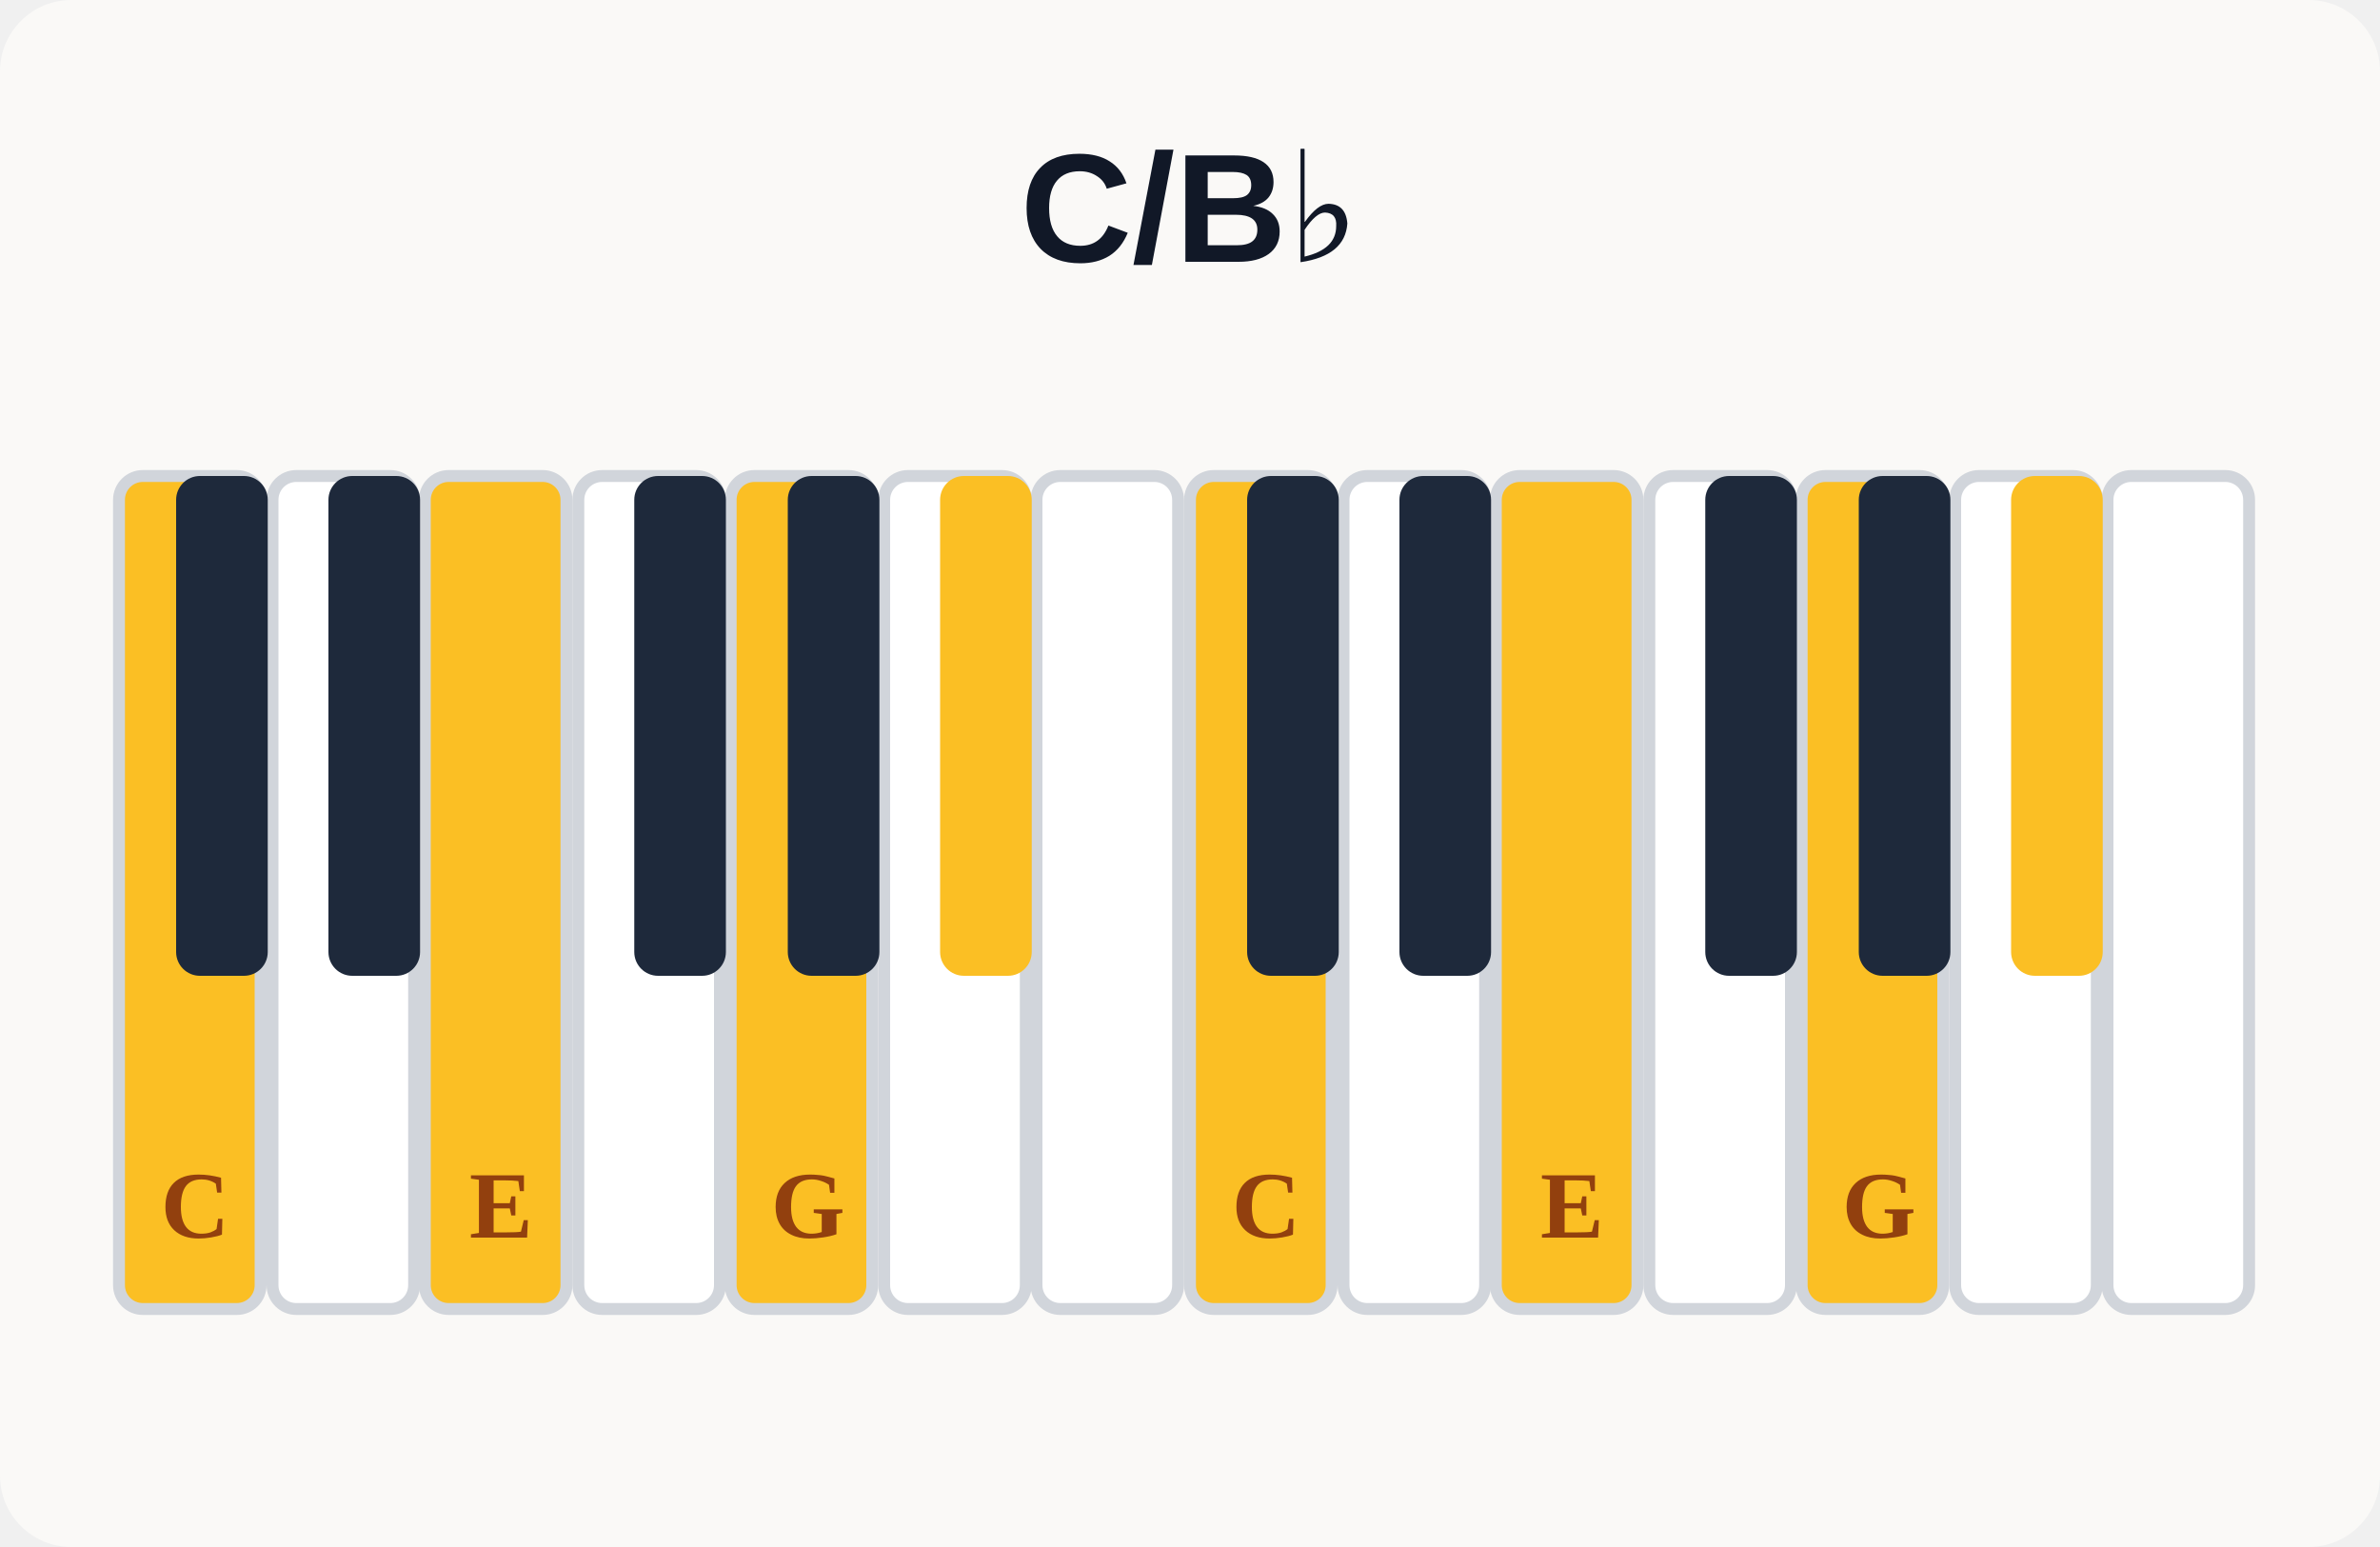
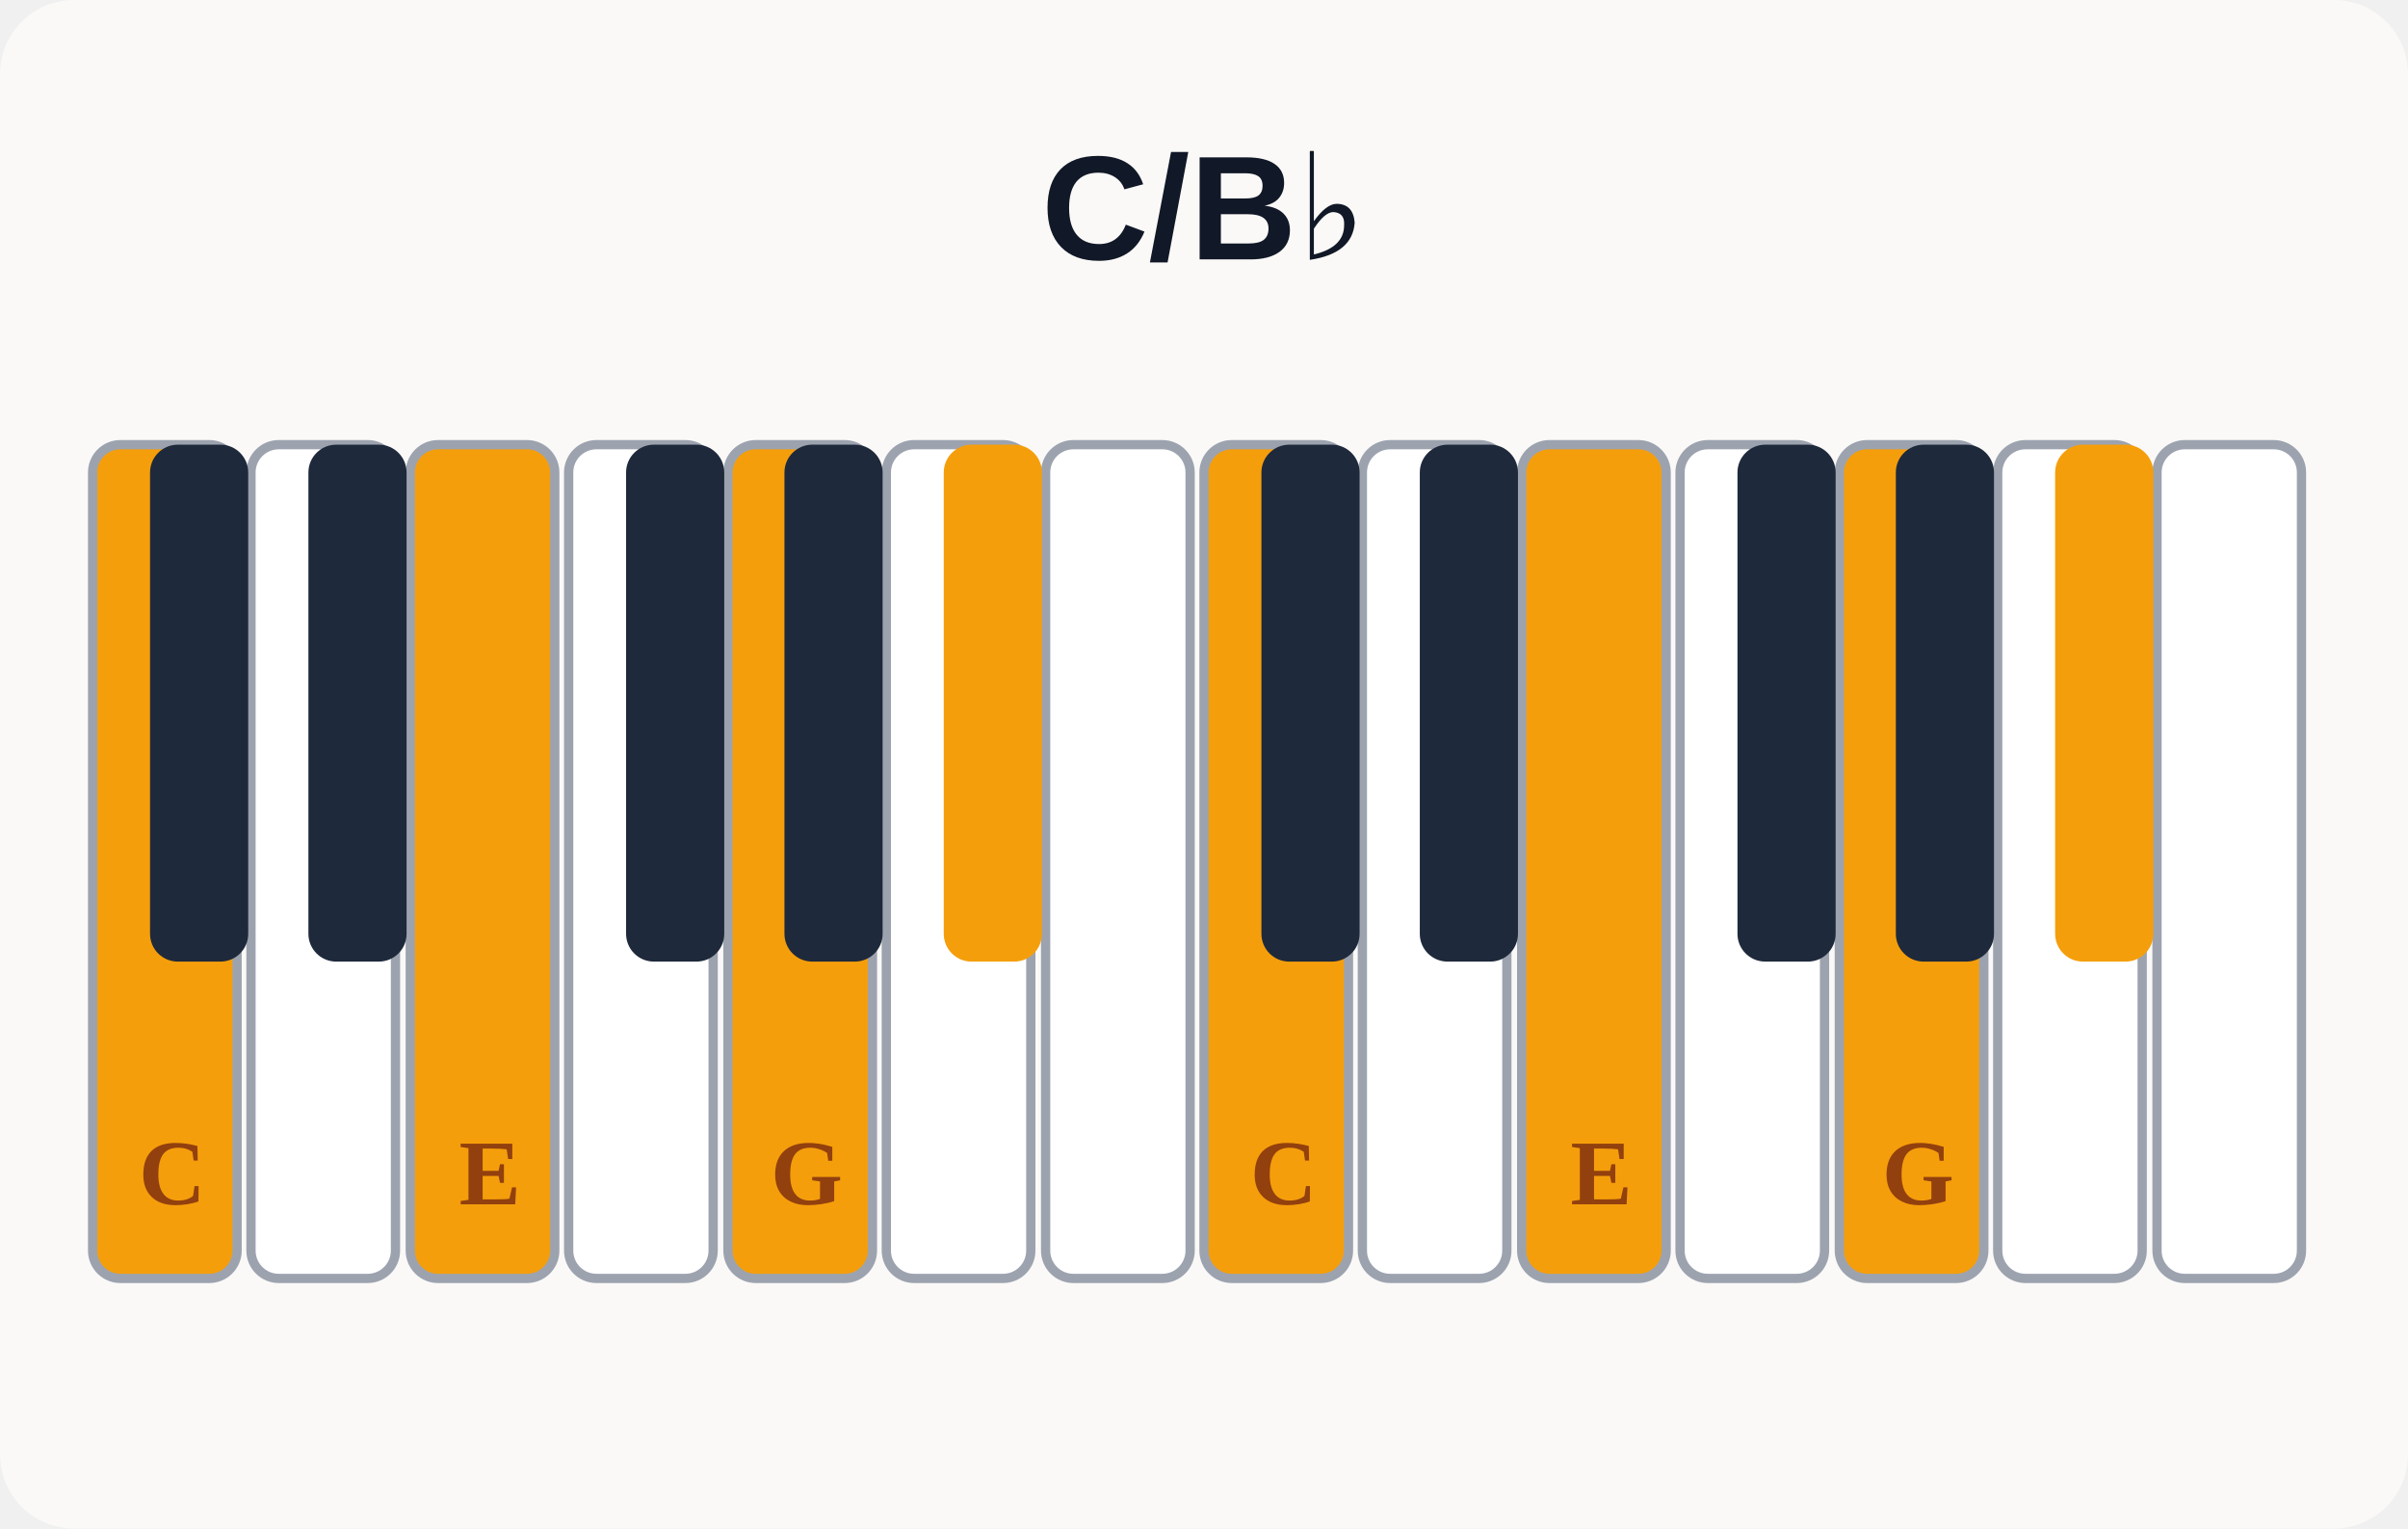
- <svg xmlns="http://www.w3.org/2000/svg" width="200" height="130" viewBox="0 0 200 130">
-   <rect width="200" height="130" fill="#faf9f7" rx="6" />
-   <text x="100" y="22" text-anchor="middle" font-family="Arial,sans-serif" font-size="13" font-weight="700" fill="#111827">C/B♭</text>
-   <rect x="10.0" y="40" width="11.9" height="70" fill="#fbbf24" stroke="#d1d5db" stroke-width="1" rx="2" />
-   <text x="16.4" y="104" text-anchor="middle" font-size="8" fill="#92400e" font-weight="700">C</text>
-   <rect x="22.9" y="40" width="11.9" height="70" fill="white" stroke="#d1d5db" stroke-width="1" rx="2" />
-   <rect x="35.7" y="40" width="11.9" height="70" fill="#fbbf24" stroke="#d1d5db" stroke-width="1" rx="2" />
-   <text x="42.1" y="104" text-anchor="middle" font-size="8" fill="#92400e" font-weight="700">E</text>
-   <rect x="48.6" y="40" width="11.9" height="70" fill="white" stroke="#d1d5db" stroke-width="1" rx="2" />
-   <rect x="61.4" y="40" width="11.9" height="70" fill="#fbbf24" stroke="#d1d5db" stroke-width="1" rx="2" />
-   <text x="67.9" y="104" text-anchor="middle" font-size="8" fill="#92400e" font-weight="700">G</text>
-   <rect x="74.3" y="40" width="11.9" height="70" fill="white" stroke="#d1d5db" stroke-width="1" rx="2" />
-   <rect x="87.1" y="40" width="11.9" height="70" fill="white" stroke="#d1d5db" stroke-width="1" rx="2" />
-   <rect x="100.0" y="40" width="11.9" height="70" fill="#fbbf24" stroke="#d1d5db" stroke-width="1" rx="2" />
-   <text x="106.4" y="104" text-anchor="middle" font-size="8" fill="#92400e" font-weight="700">C</text>
-   <rect x="112.9" y="40" width="11.9" height="70" fill="white" stroke="#d1d5db" stroke-width="1" rx="2" />
-   <rect x="125.7" y="40" width="11.9" height="70" fill="#fbbf24" stroke="#d1d5db" stroke-width="1" rx="2" />
-   <text x="132.1" y="104" text-anchor="middle" font-size="8" fill="#92400e" font-weight="700">E</text>
-   <rect x="138.6" y="40" width="11.9" height="70" fill="white" stroke="#d1d5db" stroke-width="1" rx="2" />
-   <rect x="151.4" y="40" width="11.9" height="70" fill="#fbbf24" stroke="#d1d5db" stroke-width="1" rx="2" />
-   <text x="157.9" y="104" text-anchor="middle" font-size="8" fill="#92400e" font-weight="700">G</text>
-   <rect x="164.3" y="40" width="11.9" height="70" fill="white" stroke="#d1d5db" stroke-width="1" rx="2" />
-   <rect x="177.1" y="40" width="11.9" height="70" fill="white" stroke="#d1d5db" stroke-width="1" rx="2" />
-   <rect x="14.8" y="40" width="7.7" height="42.0" fill="#1e293b" rx="2" />
-   <rect x="27.6" y="40" width="7.7" height="42.0" fill="#1e293b" rx="2" />
-   <rect x="53.3" y="40" width="7.7" height="42.0" fill="#1e293b" rx="2" />
-   <rect x="66.2" y="40" width="7.7" height="42.0" fill="#1e293b" rx="2" />
-   <rect x="79.0" y="40" width="7.7" height="42.0" fill="#fbbf24" rx="2" />
-   <rect x="104.8" y="40" width="7.7" height="42.0" fill="#1e293b" rx="2" />
-   <rect x="117.6" y="40" width="7.7" height="42.0" fill="#1e293b" rx="2" />
-   <rect x="143.3" y="40" width="7.7" height="42.0" fill="#1e293b" rx="2" />
-   <rect x="156.2" y="40" width="7.7" height="42.0" fill="#1e293b" rx="2" />
-   <rect x="169.0" y="40" width="7.7" height="42.0" fill="#fbbf24" rx="2" />
+ <svg xmlns="http://www.w3.org/2000/svg" width="260" height="165" viewBox="0 0 260 165">
+   <rect width="260" height="165" fill="#faf9f7" rx="8" />
+   <text x="130" y="28" text-anchor="middle" font-family="Arial,sans-serif" font-size="16" font-weight="700" fill="#111827">C/B♭</text>
+   <rect x="10.0" y="48" width="15.6" height="90" fill="#f59e0b" stroke="#9ca3af" stroke-width="1" rx="3" />
+   <text x="18.6" y="130" text-anchor="middle" font-size="10" fill="#92400e" font-weight="700">C</text>
+   <rect x="27.1" y="48" width="15.6" height="90" fill="white" stroke="#9ca3af" stroke-width="1" rx="3" />
+   <rect x="44.3" y="48" width="15.6" height="90" fill="#f59e0b" stroke="#9ca3af" stroke-width="1" rx="3" />
+   <text x="52.9" y="130" text-anchor="middle" font-size="10" fill="#92400e" font-weight="700">E</text>
+   <rect x="61.4" y="48" width="15.6" height="90" fill="white" stroke="#9ca3af" stroke-width="1" rx="3" />
+   <rect x="78.6" y="48" width="15.6" height="90" fill="#f59e0b" stroke="#9ca3af" stroke-width="1" rx="3" />
+   <text x="87.1" y="130" text-anchor="middle" font-size="10" fill="#92400e" font-weight="700">G</text>
+   <rect x="95.7" y="48" width="15.6" height="90" fill="white" stroke="#9ca3af" stroke-width="1" rx="3" />
+   <rect x="112.9" y="48" width="15.6" height="90" fill="white" stroke="#9ca3af" stroke-width="1" rx="3" />
+   <rect x="130.0" y="48" width="15.6" height="90" fill="#f59e0b" stroke="#9ca3af" stroke-width="1" rx="3" />
+   <text x="138.6" y="130" text-anchor="middle" font-size="10" fill="#92400e" font-weight="700">C</text>
+   <rect x="147.1" y="48" width="15.6" height="90" fill="white" stroke="#9ca3af" stroke-width="1" rx="3" />
+   <rect x="164.3" y="48" width="15.6" height="90" fill="#f59e0b" stroke="#9ca3af" stroke-width="1" rx="3" />
+   <text x="172.9" y="130" text-anchor="middle" font-size="10" fill="#92400e" font-weight="700">E</text>
+   <rect x="181.4" y="48" width="15.6" height="90" fill="white" stroke="#9ca3af" stroke-width="1" rx="3" />
+   <rect x="198.6" y="48" width="15.6" height="90" fill="#f59e0b" stroke="#9ca3af" stroke-width="1" rx="3" />
+   <text x="207.1" y="130" text-anchor="middle" font-size="10" fill="#92400e" font-weight="700">G</text>
+   <rect x="215.7" y="48" width="15.6" height="90" fill="white" stroke="#9ca3af" stroke-width="1" rx="3" />
+   <rect x="232.9" y="48" width="15.6" height="90" fill="white" stroke="#9ca3af" stroke-width="1" rx="3" />
+   <rect x="16.2" y="48" width="10.6" height="55.8" fill="#1e293b" rx="3" />
+   <rect x="33.3" y="48" width="10.6" height="55.8" fill="#1e293b" rx="3" />
+   <rect x="67.6" y="48" width="10.6" height="55.8" fill="#1e293b" rx="3" />
+   <rect x="84.7" y="48" width="10.6" height="55.8" fill="#1e293b" rx="3" />
+   <rect x="101.9" y="48" width="10.6" height="55.8" fill="#f59e0b" rx="3" />
+   <text x="107.2" y="98.8" text-anchor="middle" font-size="8" fill="white" font-weight="700" />
+   <rect x="136.2" y="48" width="10.6" height="55.8" fill="#1e293b" rx="3" />
+   <rect x="153.3" y="48" width="10.6" height="55.8" fill="#1e293b" rx="3" />
+   <rect x="187.6" y="48" width="10.6" height="55.8" fill="#1e293b" rx="3" />
+   <rect x="204.7" y="48" width="10.6" height="55.8" fill="#1e293b" rx="3" />
+   <rect x="221.9" y="48" width="10.6" height="55.8" fill="#f59e0b" rx="3" />
+   <text x="227.2" y="98.8" text-anchor="middle" font-size="8" fill="white" font-weight="700" />
</svg>
